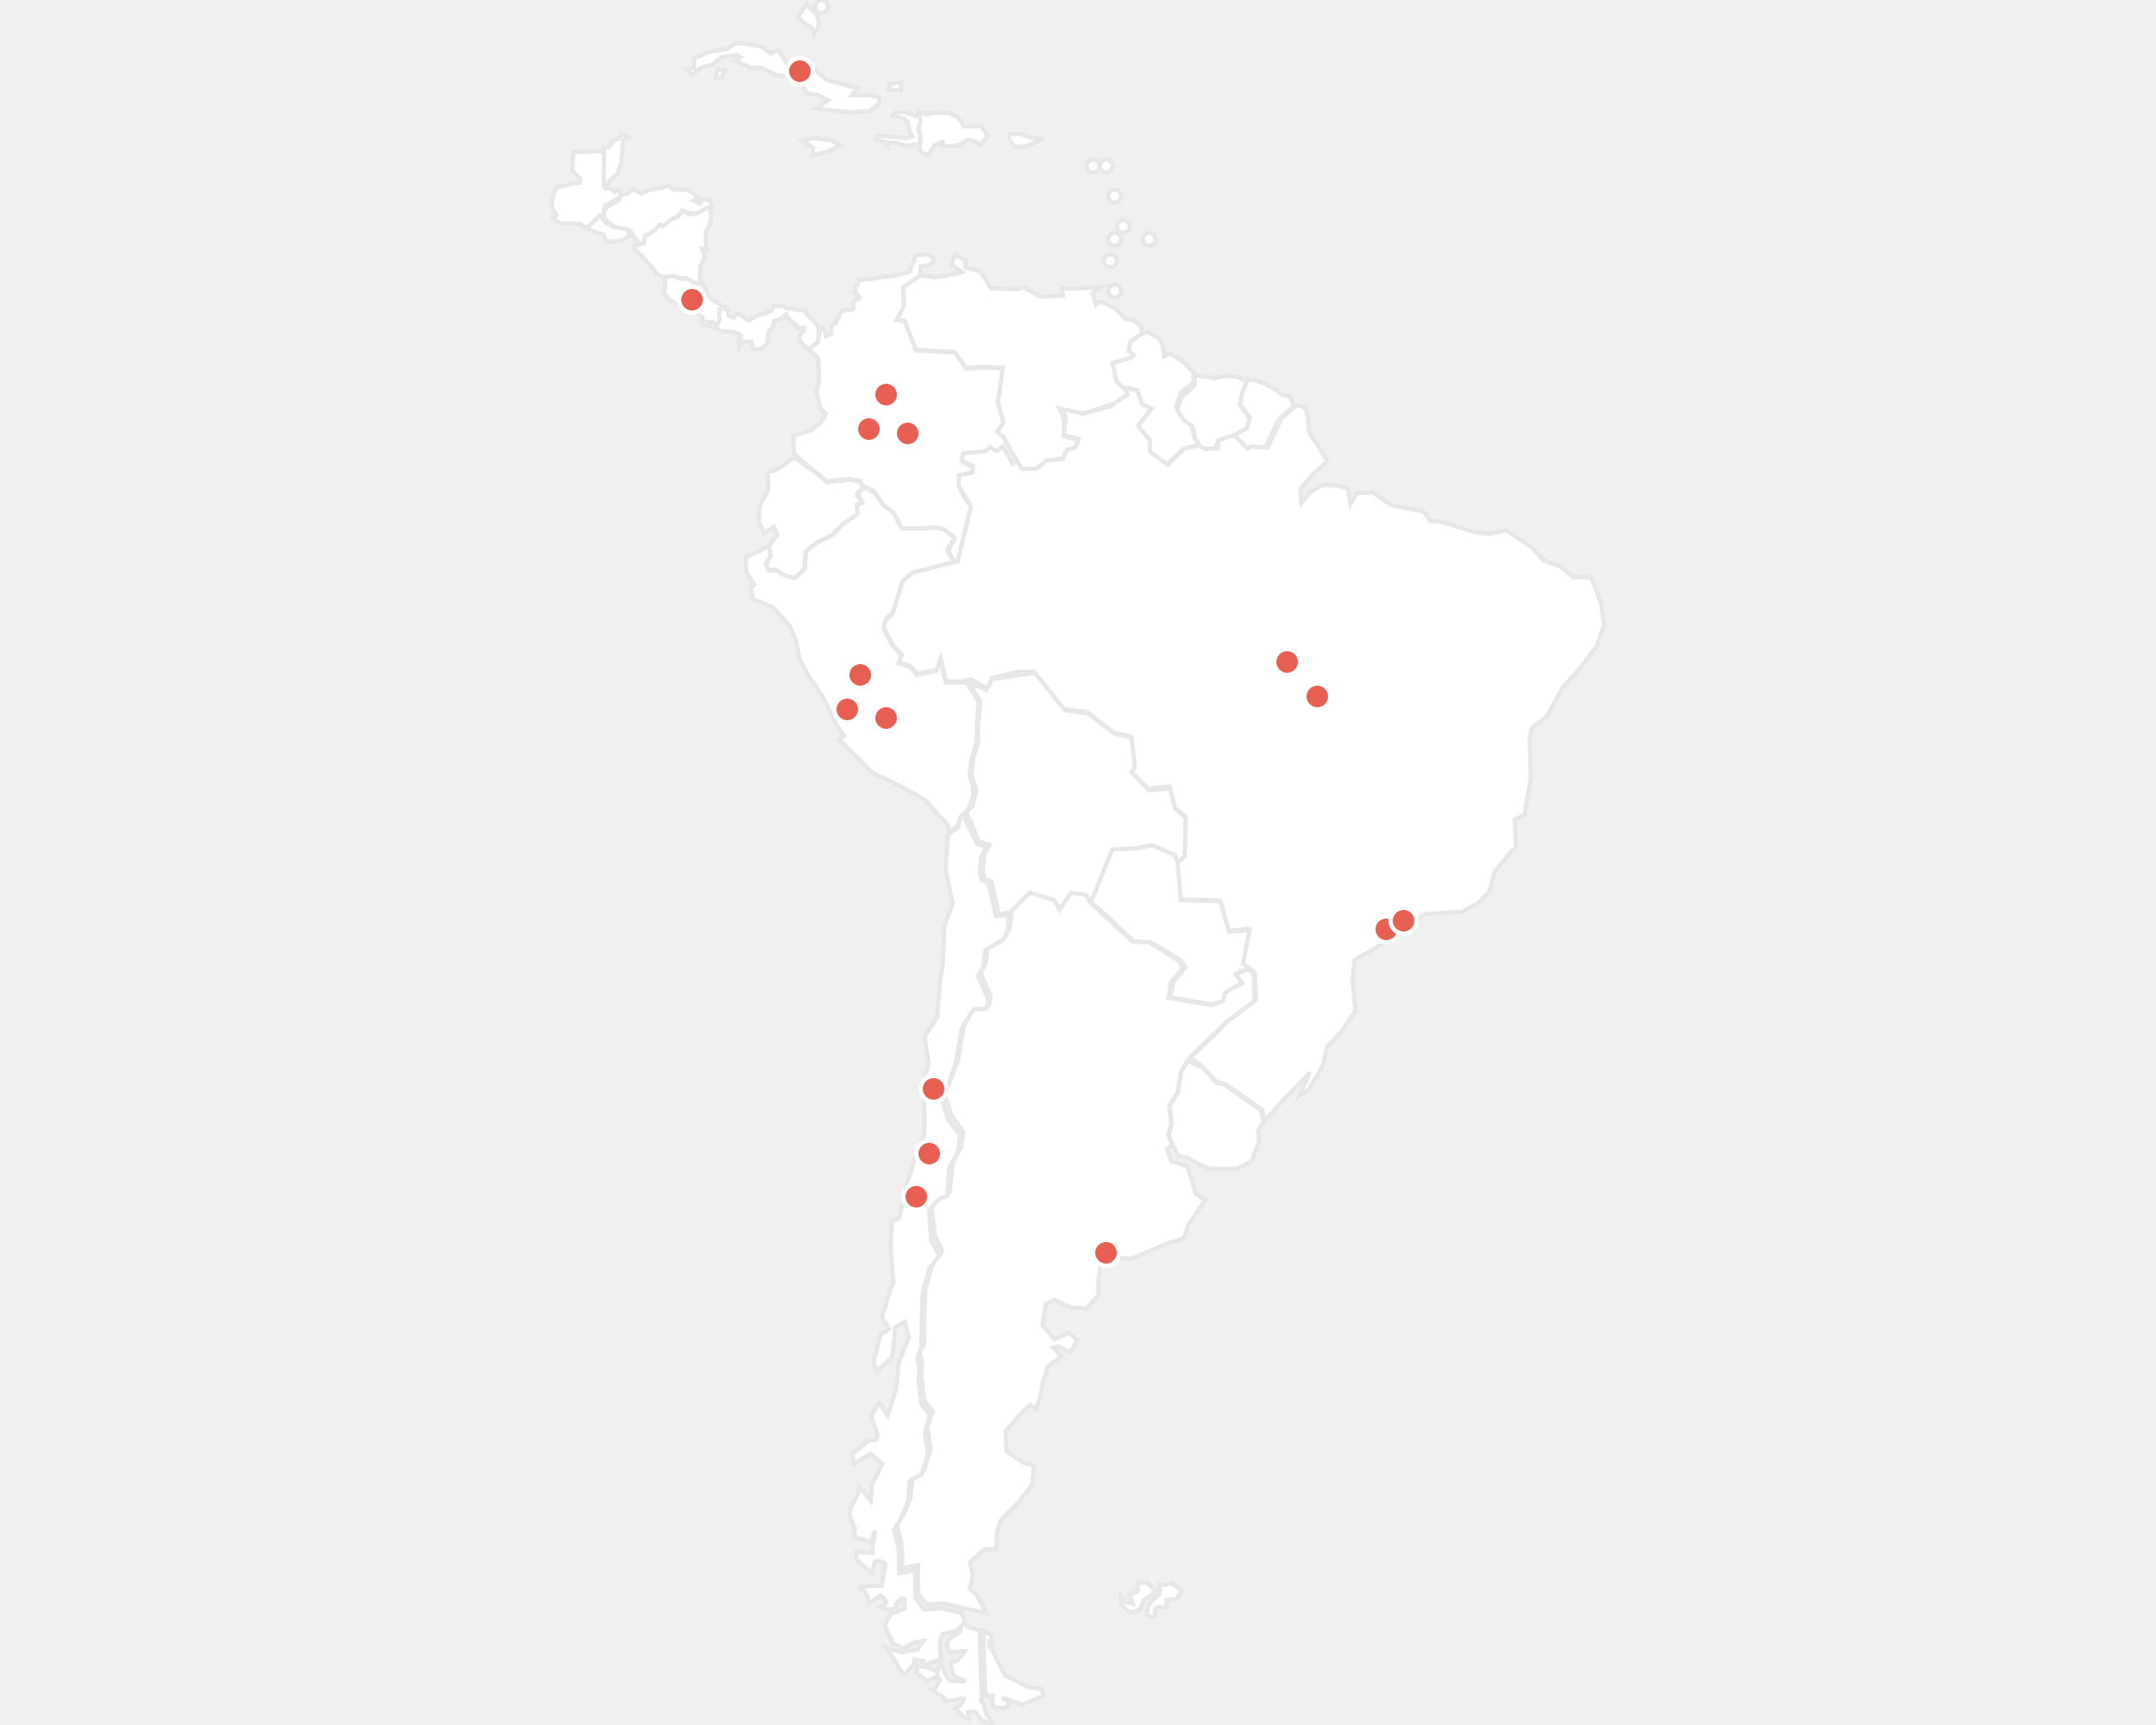
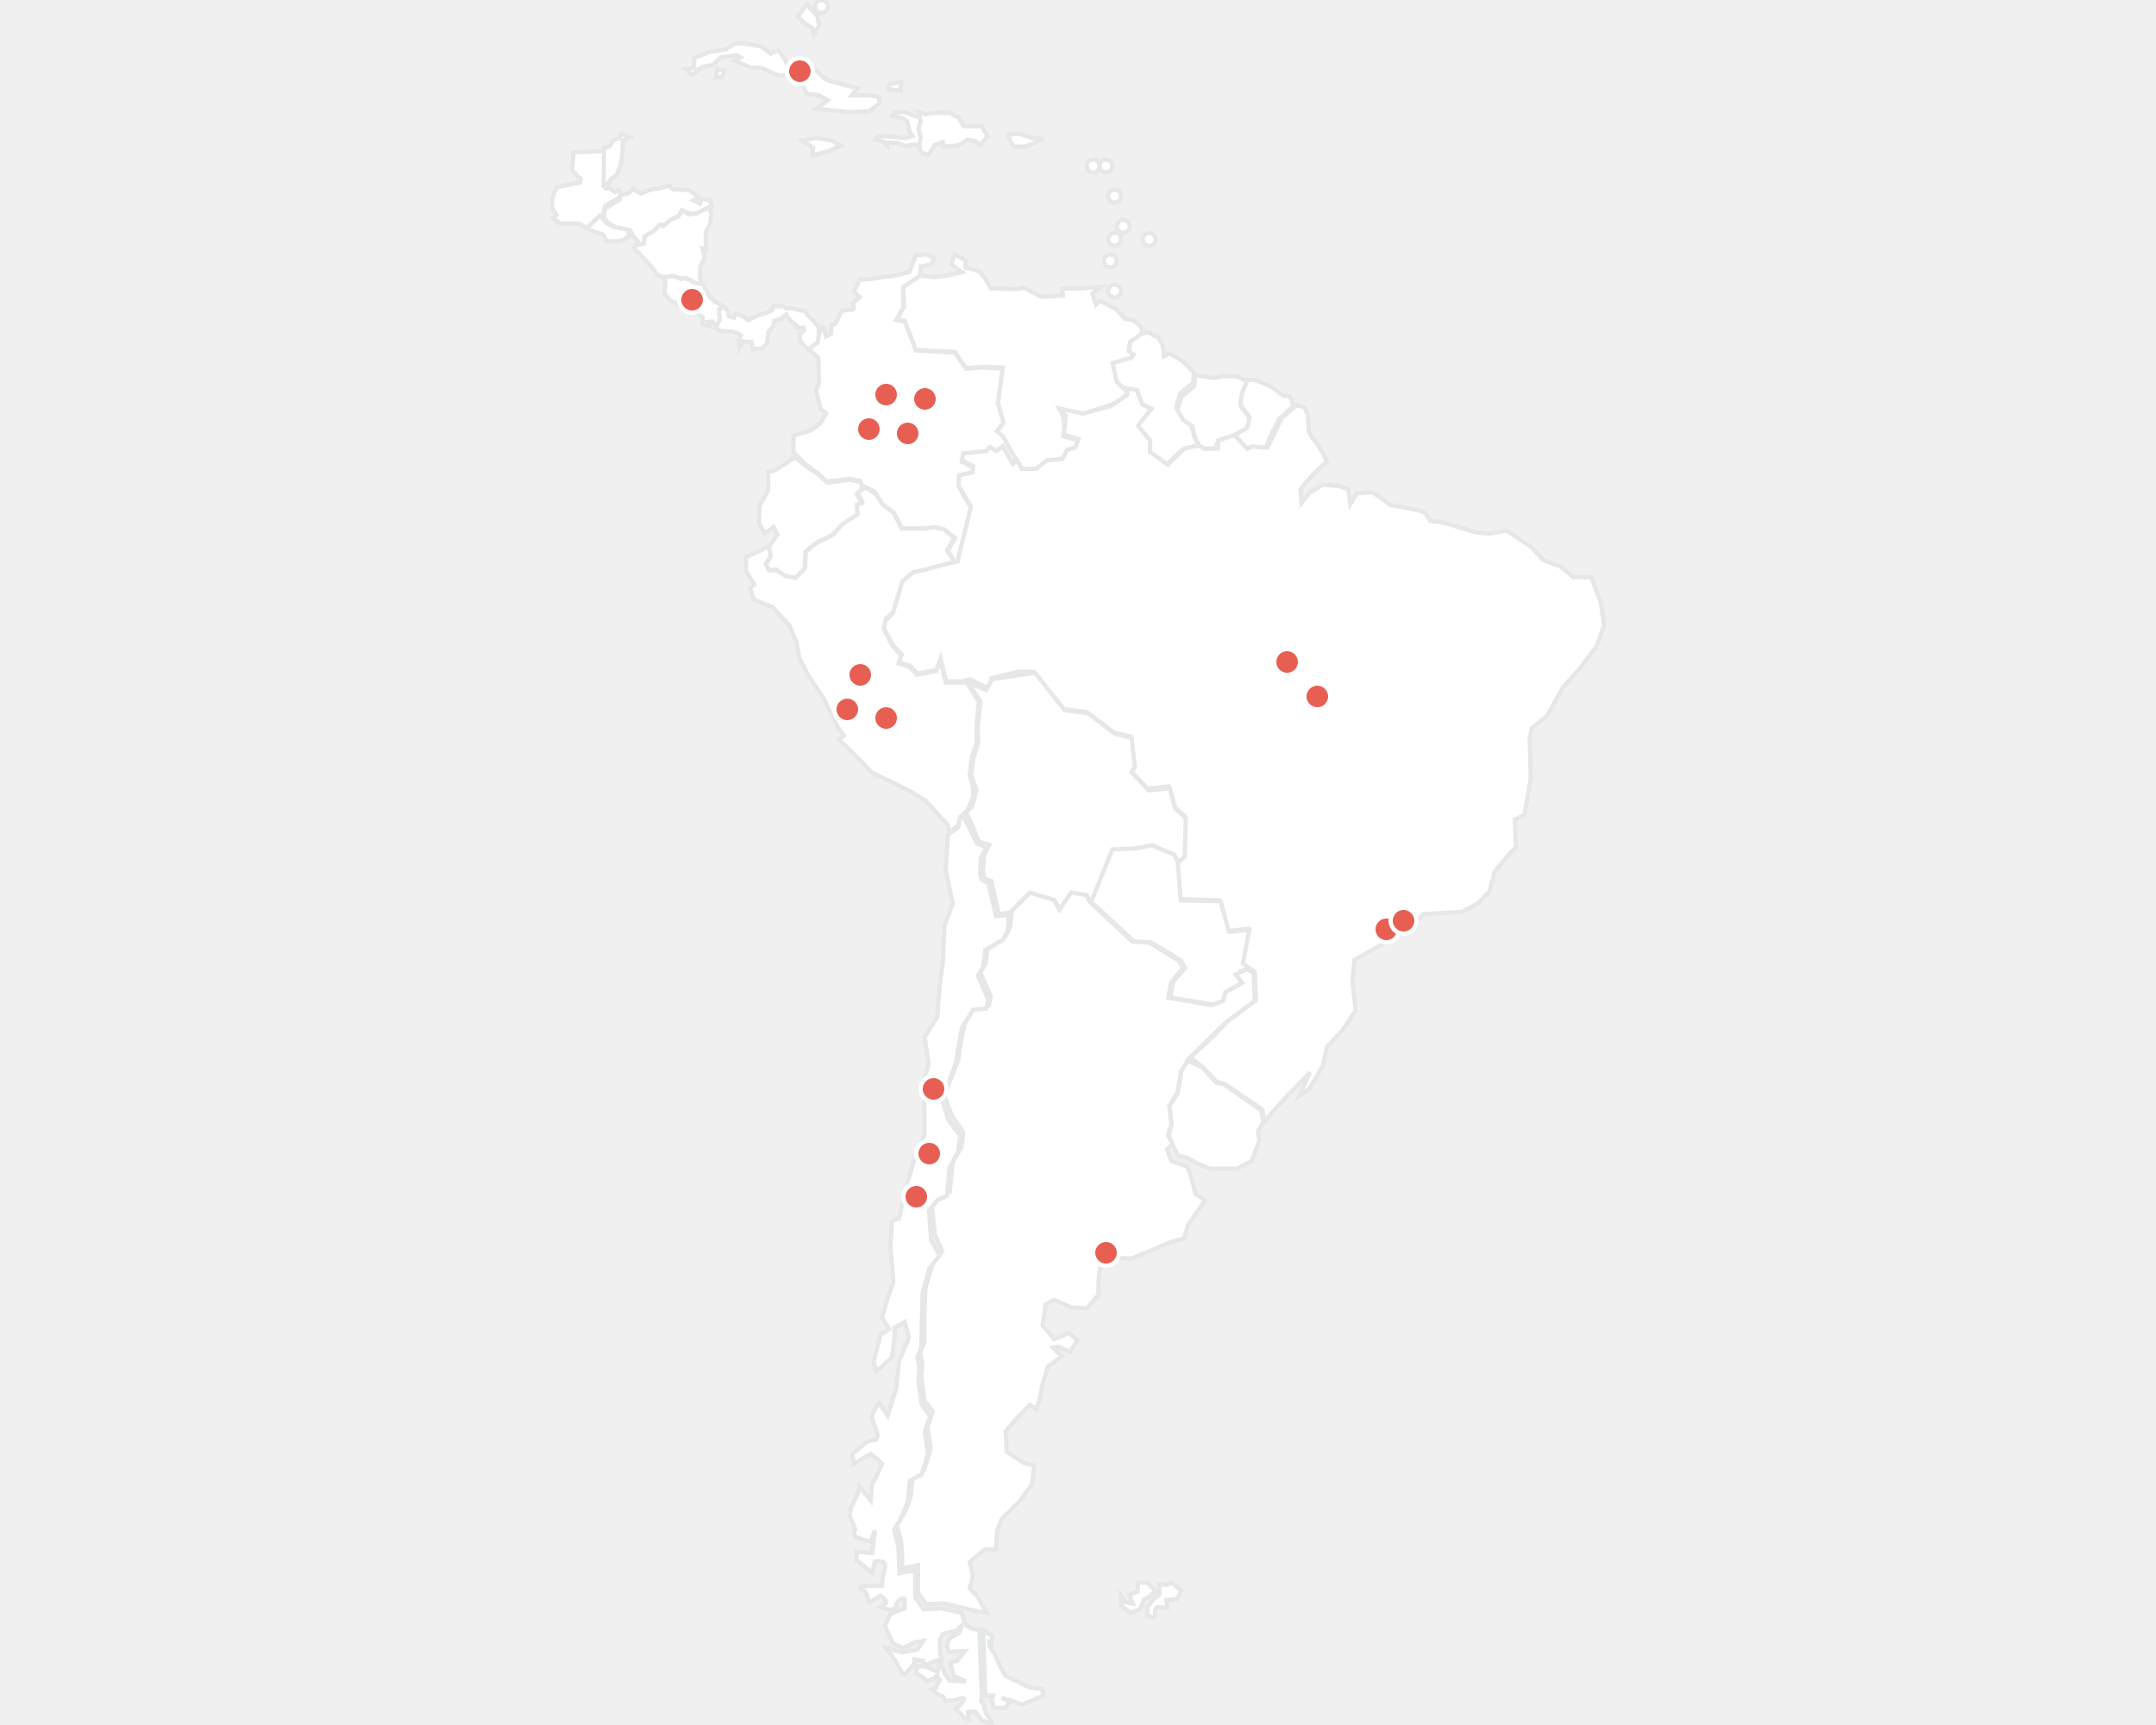
<svg xmlns="http://www.w3.org/2000/svg" width="500px" height="400px" viewBox="0 0 500 400" version="1.1">
  <g id="latin-america" stroke="none" stroke-width="1" fill="none" fill-rule="evenodd">
    <g id="Group-3" transform="translate(128, 0)" fill="#FFFFFF" fill-rule="nonzero" stroke="#E6E7E7">
      <polygon id="Shape" points="12.463 43.64 13.558 43.72 14.568 44.52 15.41 44.04 16 44.68 15.747 45.8 12.295 47.72 11.873 49.96 10.357 51.32 8.336 53 6.4 51.88 4.211 51.8 1.853 51.8 0.169 50.48 1.053 49.88 0.042 48.32 0 46.28 1.053 43.4 6.484 42.32 6.611 41.48 4.716 39.56 4.969 35.32 12.547 35" />
      <polygon id="Shape" points="15.021 40.576 13.678 41.545 12.922 42.758 12 43 12.084 34.273 13.217 34.03 14.349 32.455 15.608 32.091 16.112 31 18 31.848 16.447 32.576 16.364 35.08 16.028 38.071" />
      <polygon id="Shape" points="37 47.941 33.997 49.423 32.373 49.67 30.345 48.847 29.289 50.083 27.99 50.906 26.773 52.059 26.205 52.47 25.149 52.141 24.013 53.541 21.903 54.611 21.659 56.176 19.63 57 19.874 55.847 18.818 54.777 18.169 53.458 16.627 53.211 15.247 52.964 13.218 51.812 12 50.494 12.244 48.435 15.734 46.212 15.815 45.305 17.763 44.811 18.737 43.823 20.685 44.894 22.714 43.988 25.393 43.576 27.097 43 28.071 43.906 31.724 44.07 33.997 45.718 32.78 46.459 34.321 47.2 34.808 46.13 36.676 46.377" />
      <polygon id="Shape" points="9.61 53.672 11.898 54.388 12.661 55.91 15.034 56 16.56 55.641 18 54.657 17.577 53.223 14.526 52.686 12.576 51.702 11.135 50 8 52.955" />
      <polygon id="Shape" points="26.103 64.371 27.798 64.045 29.655 64.534 30.704 64.534 32.803 65.918 34.74 66 34.336 64.696 34.417 61.764 35.385 59.728 34.901 57.692 35.709 58.018 35.709 53.783 36.596 52.073 37 49.791 36.516 48 33.529 49.466 31.915 49.71 30.139 48.814 29.331 50.199 27.556 50.932 25.78 52.479 24.973 52.154 23.601 53.539 21.502 54.842 21.34 56.471 19.242 56.959 19 57.61 20.856 59.403 22.309 61.031 23.52 62.335 24.327 63.638" />
      <polygon id="Shape" points="40 71.232 39.126 71.868 39.284 74.014 38.41 76 37.296 74.569 36.182 74.649 36.659 75.682 34.988 75.285 34.909 73.537 33.239 72.345 31.807 71.47 30.296 69.801 29.42 69.722 29.341 70.755 27.352 69.563 26 67.973 26.239 66.542 26.318 65.431 26.158 64.238 28.227 64 29.977 64.715 31.091 64.477 33.159 65.589 35.069 65.907 36.42 68.768 37.773 69.88" />
      <path d="M59.443,81 L61.34,80.16 L62,78.059 L61.835,75.958 L60.927,74.697 L59.36,73.101 L58.7,72.092 L57.134,71.84 L55.484,71.504 L54.412,71.504 L53.588,71 L51.361,71 L50.948,72.008 L49.381,72.68 L47.979,73.017 L46.329,73.857 C46.329,73.857 45.504,74.445 45.34,74.193 C45.175,73.941 44.02,73.184 44.02,73.184 L42.618,72.765 L42.206,73.689 L40.969,73.269 L40.886,72.176 L39.896,71.252 L38.742,71.756 L38.907,74.025 L38,76.126 L39.319,76.799 L41.793,76.882 L43.278,77.387 L43.855,77.807 L43.278,78.899 L43.443,80.664 L44.186,79.151 L46.247,79.32 L46.66,81 L48.639,80.833 L49.958,79.656 L50.041,78.227 L50.288,76.799 L51.361,75.622 L51.525,74.445 L53.257,73.857 L54.33,72.932 L54.825,73.773 L55.649,74.613 L56.804,75.538 C56.804,75.538 56.557,76.126 57.134,76.126 C57.711,76.126 58.371,75.958 58.371,75.958 L58.536,76.547 L57.463,77.639 L57.463,79.068 L58.784,80.412 L59.443,81 Z" id="Shape" />
      <path d="M61.777,83.055 L61.943,88.619 L61.282,90.582 L62.273,94.837 L63.594,95.818 L62.273,98.109 L60.127,99.746 L56,101.054 L56,104.982 L59.137,107.927 L61.777,109.891 L63.758,111.691 L69.042,111.037 L71.518,111.528 L71.848,112.509 L74.819,113.982 L76.635,117.091 L79.111,118.727 L80.596,121.346 L81.092,122.655 L86.21,122.655 L88.686,122.328 L90.996,122.818 L93.473,124.782 L91.823,127.728 L93.143,130.018 L93.968,131 L94.794,128.709 L97.27,117.745 L95.454,114.964 L94.299,112.345 L94.463,110.546 L97.6,109.891 L97.765,108.418 L95.124,107.109 L95.454,105.473 L100.737,104.982 L101.727,104 L103.213,104.982 L104.699,103.837 L107.01,107.927 L108,107.109 L104.699,101.218 L103.377,100.073 L104.863,98.109 L103.543,93.528 L105.194,85.509 L99.911,85.182 L96.114,85.509 L93.473,81.746 L84.394,81.255 L83.073,77.164 L81.752,74.545 L79.937,74.218 L81.587,71.273 L81.423,66.691 L85.384,64.073 L85.549,61.782 L88.025,61.291 L88.686,59.818 L86.87,59 L84.394,59.164 L83.568,61.291 L82.908,63.091 L78.616,64.073 L76.47,64.236 L74.984,64.564 L71.352,64.891 L70.032,67.509 L71.352,68.982 L69.701,70.291 C69.701,70.291 70.361,71.764 69.701,71.764 C69.042,71.764 67.225,72.091 67.225,72.091 L65.739,75.036 L64.749,75.527 L64.749,77.328 L63.594,77.982 L62.933,75.855 L62.438,75.855 L61.943,77.491 L61.613,79.454 L59.549,80.927 L61.777,83.055 Z" id="Shape" />
      <path d="M90.842,131.107 L87.416,132.259 L83.664,132.917 L81.217,135.057 L80.238,139.008 L79.26,141.806 L77.465,143.452 L76.976,145.921 L78.934,149.707 L81.054,152.012 L80.402,153.823 L83.012,154.645 L84.643,156.457 L89.048,155.633 L90.027,153 L91.332,158.267 L96.226,158.267 L99,162.712 L98.511,167.979 L98.511,172.094 L97.368,175.716 L96.879,179.831 L97.694,182.465 L97.694,184.769 L96.389,187.897 L94.758,189.378 L94.595,191.189 L92.148,193 L91.821,191.354 L86.601,185.593 L83.012,183.452 L78.444,181.148 C78.444,181.148 73.875,179.173 73.712,178.679 C73.55,178.185 66.535,171.436 66.535,171.436 L67.677,170.613 L66.209,168.473 L62.945,161.889 L59.357,156.457 L57.399,152.67 L56.746,149.049 L55.114,145.099 L51.199,140.818 L46.794,139.008 L45.979,136.374 L46.958,135.551 L45,132.423 L45,129.131 L48.1,127.815 L50.384,126.497 L50.873,128.638 L49.731,130.613 L50.71,132.259 L52.178,132.259 L53.484,133.082 L56.583,133.741 L58.704,131.6 L58.867,127.65 L61.477,125.84 L65.392,123.864 L67.677,121.065 L70.45,119.255 L70.776,116.951 L71.918,116.292 L70.776,114.152 L72.734,113 L75.018,114.481 L76.649,116.951 L79.26,118.926 L81.054,122.547 L86.601,122.547 L88.559,122.218 L90.842,122.712 L93.289,124.687 L91.659,127.65 L93.779,130.942 L90.842,131.107 Z" id="Shape" />
      <polygon id="Shape" points="56.327 106 54.04 107.637 51.591 109.11 50.122 109.439 50.122 113.696 48.163 117.298 48 121.228 49.306 123.684 51.429 122.211 52.245 124.011 50.285 126.795 50.775 128.924 49.632 130.889 50.285 132.198 51.918 132.035 54.04 133.509 56.489 134 58.612 131.871 58.776 127.941 61.387 125.812 64.816 124.175 67.592 121.391 70.857 119.263 70.693 116.97 71.836 116.643 70.693 114.514 72 113.368 71.51 111.731 69.061 111.239 63.836 111.895 61.877 110.093 59.428 108.456" />
      <path d="M88.845,64.246 L91.629,63.918 L95.069,63.098 L92.612,61.295 L93.43,59 L96.051,60.475 C96.051,60.475 95.56,62.114 96.051,62.114 C96.543,62.114 99.164,62.934 99.164,62.934 L100.474,64.573 L101.784,66.869 L107.844,67.032 L109.483,66.705 L113.414,68.836 L118.491,68.508 L118.328,66.869 L122.586,66.869 L127.336,66.54 L125.37,68.016 L126.19,70.639 L127.172,69.82 L130.775,71.623 L132.905,73.917 L134.87,74.246 L136.672,75.885 L137,77.524 L134.543,79.327 L134.215,81.459 L135.526,81.786 L134.87,82.934 L130.448,84.245 L130.775,85.393 L131.431,88.18 L133.232,90.311 L133.396,91.787 L130.448,93.59 L126.026,95.065 L123.077,96.213 L120.129,95.394 L117.836,95.065 L118.491,96.213 L118.819,98.345 L118.655,101.131 L122.094,102.115 L121.276,104.082 L119.473,104.574 L118.328,106.705 L114.724,107.033 L112.267,109 L108.991,109 L107.844,107.033 L104.569,101.131 L103.258,99.983 L104.732,98.016 L103.422,93.426 L104.569,85.229 L99.818,85.066 L96.051,85.393 L93.43,81.623 L84.422,81.131 L82.62,76.541 L81.801,74.409 L80,74.082 L81.637,71.131 L81.474,66.54 L85.405,63.918 L88.845,64.246 Z" id="Shape" />
      <polygon id="Shape" points="135.742 90.613 136.399 94.058 138.532 95.042 137.055 96.518 135.414 98.979 137.055 101.603 138.203 102.423 138.203 105.048 142.305 108 146.242 104.228 148.868 103.571 151 104.391 149.031 101.439 148.047 97.667 146.242 96.847 144.766 94.387 145.75 91.105 148.703 88.81 148.868 86.349 146.242 83.725 143.289 81.921 141.977 82.577 141.648 80.117 140.664 78.312 138.04 77 136.563 77.492 134.102 79.296 133.773 81.429 134.922 82.248 134.43 82.905 130 84.217 130.984 88.482 132.789 90.286" />
      <path d="M154.333,104.837 C154.333,104.837 153.666,103.036 154.333,103.036 C155,103.036 158.167,101.728 158.167,101.728 L161.5,99.928 L162,97.145 L159.833,94.364 L160.333,91.745 L161.667,88.637 L158.833,87.327 L156.167,87.164 L153.667,87.655 L149.167,87 L149,89.455 L146,92.073 L145,95.019 L146.5,97.473 L148.5,98.782 L149.333,102.054 L151.333,105 L154.333,104.837 Z" id="Shape" />
      <polygon id="Shape" points="160.386 104 163.091 103.836 165.477 104 166.909 100.571 168.659 97.143 172 94.204 171.205 91.918 169.614 91.755 166.75 89.632 163.25 88.163 161.341 88 160.068 91.101 159.59 93.714 161.818 96.817 161.182 99.266 158 101.061" />
      <path d="M97.023,157.507 L101.209,159.725 L101.947,157.261 L108.102,155.783 L111.795,155.783 L114.011,159.232 L118.688,164.406 L124.104,165.145 L130.259,169.826 L134.198,170.812 L134.937,177.464 L134.198,178.696 L138.137,182.884 L143.061,182.391 L144.292,187.072 L146.754,189.29 L146.508,198.159 L144.785,199.638 L145.523,208.507 L154.632,208.754 L156.602,215.899 L161.279,215.406 L159.802,223.29 L163.003,225.507 L163.249,231.913 L156.602,236.841 L153.401,240.29 L147.985,245.217 L150.939,247.435 L154.14,250.884 L156.109,251.377 L164.726,257.29 L165.219,260 L169.404,255.319 L175.805,248.667 L173.343,254.087 L175.559,252.609 L178.759,247.188 L179.744,242.754 L183.191,239.058 L186.391,234.377 L185.652,227.478 L186.145,222.551 L192.3,219.101 L198.454,215.652 L202.147,211.957 L211.01,211.464 L214.703,209.493 L217.411,206.783 L218.642,202.101 L222.335,197.667 L223.566,196.435 L223.32,190.029 L225.536,189.043 L227.013,180.42 L226.767,171.304 L227.259,168.841 L230.706,166.13 L234.399,159.478 L238.338,155.043 L242.277,149.87 L244,144.942 L243.261,139.768 L241.046,133.855 L236.86,133.855 L233.906,131.391 L229.967,129.913 L227.259,126.957 L221.35,123.014 L217.411,123.754 L214.457,123.507 L206.333,121.043 L203.624,120.797 C203.624,120.797 202.64,118.826 201.901,118.58 C201.163,118.333 194.515,117.101 194.515,117.101 L190.33,114.145 L186.637,114.391 L185.16,116.855 L184.668,113.406 L182.452,112.667 L178.759,112.42 L175.805,114.145 L173.835,116.609 L173.589,113.406 L176.543,109.957 L179.744,107 L178.759,105.029 L177.528,103.058 L176.051,101.087 L175.559,100.101 L175.312,96.406 L174.574,94.435 L172.686,93.942 L169.239,96.899 L165.957,103.797 L162.264,103.551 L161.279,104.043 L158.243,100.841 L154.468,102.154 L154.468,103.962 L151.513,104.125 L149.955,103.304 L146.754,103.962 L142.815,107.739 L138.712,104.783 L138.712,102.154 L135.922,98.705 L139.04,94.763 L136.906,93.777 L135.675,90.493 L133.295,90 L133.46,91.478 L129.521,94.188 L123.12,95.913 L117.868,94.763 L119.181,96.406 L118.688,100.841 L122.135,101.826 L121.315,103.797 L119.509,104.29 L118.36,106.425 L114.749,106.754 L112.287,108.725 L109.005,108.725 L107.856,106.754 L106.871,107.575 L104.574,103.469 L103.096,104.618 L101.619,103.633 L100.634,104.618 L95.382,105.111 L95.054,106.754 L97.68,108.067 L97.516,109.546 L94.397,110.203 L94.315,112.667 L97.188,117.43 L94.069,130.159 L90.95,130.899 L86.437,132.13 L83.729,132.705 L81.267,134.841 L79.051,142.232 L77.328,143.957 L77,145.681 L78.97,149.459 L81.103,151.759 L80.447,153.565 L83.072,154.386 L84.714,156.194 L89.145,155.372 L90.13,152.744 L91.443,158 L95.546,158 L97.023,157.507 Z" id="Shape" />
      <polygon id="Shape" points="96.986 190.195 98.957 195.15 101.42 195.894 100.188 198.372 99.942 202.088 100.435 203.823 101.913 204.319 103.638 212 106.841 211.504 111.029 207.292 114.232 208.283 116.696 209.027 117.928 211.257 120.638 207.292 124.087 207.788 125.072 209.522 127.043 205.062 130 197.133 134.681 196.885 139.116 196.142 144.29 198.372 145.029 200.106 146.754 198.619 147 189.699 144.536 187.469 143.304 182.761 138.377 183.257 134.435 179.044 135.174 177.805 134.435 171.115 130.493 170.124 124.333 165.416 118.913 164.673 112.014 156 102.159 157.487 100.681 159.965 96.575 158.23 99.367 162.69 98.71 168.885 98.875 172.106 97.725 175.741 97.232 179.87 98.464 183.257 97.478 186.973 96 188.46" />
      <polygon id="Shape" points="126.49 210.457 129.718 213.397 134.933 218.298 138.906 218.543 141.886 220.258 145.859 222.709 146.852 224.424 144.121 227.609 143.376 231.285 153.557 233 156.289 232.02 156.785 230.06 160.013 228.099 159.765 225.159 162 224.669 160.262 223.444 161.752 215.603 157.034 216.093 155.047 208.987 145.859 208.742 145.114 199.921 144.369 198.205 139.154 196 135.43 196.735 129.966 196.98 125 209.232" />
      <polygon id="Shape" points="106.687 211.181 106.198 215.116 105.218 217.084 101.056 219.543 100.566 223.479 99.342 225.446 101.791 231.103 101.301 233.071 98.363 232.825 95.67 237.498 94.69 242.417 94.201 245.86 92.732 249.549 91.018 253.976 92.732 258.649 95.425 262.585 94.935 266.028 92.976 269.471 92.242 276.358 89.794 277.342 88.08 279.801 88.814 286.442 90.528 290.131 88.324 292.837 86.611 298.739 86.366 304.888 86.366 311.283 85.386 313.742 85.876 316.202 85.631 318.907 86.366 324.81 88.324 327.27 87.1 330.959 87.835 335.878 86.366 340.797 83.673 342.272 83.183 347.191 81.714 350.881 80 353.586 80.979 357.521 81.224 360.965 81.224 363.67 84.897 362.932 84.897 365.884 84.897 369.327 86.855 372.032 90.773 371.786 94.935 372.77 98.118 373.508 100.811 374 98.608 370.065 96.894 368.343 97.628 365.392 96.894 362.194 99.832 359.735 100.566 359.243 103.015 359.243 103.26 355.062 104.239 352.356 108.401 348.175 111.339 344.24 111.829 339.813 109.625 339.321 105.463 336.616 105.218 331.943 107.912 328.745 110.85 325.794 112.319 326.778 113.298 323.826 113.788 320.875 115.012 316.94 118.195 314.48 116.236 312.513 117.46 312.267 120.153 313.496 121.867 310.791 119.909 309.069 116.481 310.545 115.501 309.315 113.788 307.348 114.522 302.429 116.481 301.445 120.398 303.166 124.071 303.412 126.764 300.215 126.764 296.772 127.499 291.361 134.354 291.853 139.74 289.639 143.168 288.163 146.596 287.18 147.575 283.982 151.493 278.325 149.289 276.85 148.31 273.161 147.33 270.455 143.658 269.225 142.678 266.52 143.903 265.29 142.923 263.077 143.658 260.617 143.168 256.436 145.127 253.239 145.861 248.566 147.82 245.368 156.389 237.006 163 232.087 162.755 225.692 161.286 224.708 158.593 225.938 160.062 227.906 156.145 230.119 155.655 232.087 152.962 233.071 142.923 231.349 143.658 227.66 146.351 224.462 145.372 222.741 138.516 218.56 134.599 218.314 124.805 209.214 123.826 207.492 120.398 207 117.705 210.935 116.481 208.722 110.85 207" />
      <path d="M100,378 L100.479,393.203 L102.274,393.203 L102.034,394.054 L102.393,396 L105.265,396 L106.222,394.662 L104.308,393.689 L106.701,394.419 L109.094,395.27 L111.966,394.054 L114,393.203 L113.641,391.622 C113.641,391.622 111.009,391.378 110.65,391.257 C110.291,391.135 107.778,389.797 107.778,389.797 L105.145,388.581 L104.068,386.635 L103.111,384.568 L102.513,383.23 L101.556,381.892 L101.436,380.797 L102.034,381.162 L102.034,379.338 L100,378 Z" id="Shape" />
      <path d="M140.866,367.378 L140.866,369.775 L139.433,370.91 L138.119,372.676 L138,374.567 C138,374.567 140.03,375.45 139.91,374.694 C139.791,373.937 139.791,372.549 140.746,372.676 C141.701,372.802 142.657,372.802 142.657,372.802 L142.537,371.036 L144.925,370.784 L146,368.892 L143.731,367 L142.537,367.504 L140.866,367.378 Z" id="Shape" />
      <polygon id="Shape" points="139.111 368.018 138.095 367 135.937 367 135.81 369.036 133.905 369.8 134.667 371.836 132.889 371.455 132 370.182 132.127 372.345 134.159 374 136.317 373.236 137.333 370.945 138.476 370.309 140 368.909" />
      <path d="M31,16.041 L32.978,15.715 L32.978,13.428 L36.769,11.959 L40.23,11.469 L42.703,10 L45.175,10.164 L48.637,10.817 L50.78,12.449 C50.78,12.449 52.099,11.47 52.593,11.796 C53.088,12.123 54.407,14.572 54.407,14.572 L58.198,14.245 L60.505,15.715 L63.637,18.49 L66.439,19.306 L70.89,20.449 L69.571,22.082 L73.693,22.082 L75.835,22.572 L76,23.877 L73.527,25.836 L68.748,26 L61.33,25.183 L63.967,23.224 L61.825,22.082 L59.187,21.755 L57.538,18.816 L55.56,17.51 L52.429,17.51 L48.473,15.715 L46.165,15.715 L42.374,14.082 L43.692,13.266 L42.868,12.776 L39.241,13.266 L37.263,15.061 L34.791,15.551 L32.484,17.347 L31,16.041 Z" id="Shape" />
      <polygon id="Shape" points="38.4 16 38 18 39.466 17.834 40 16.334" />
      <polygon id="Shape" points="67 33.739 64.75 32.522 61.054 32 58 32.522 60.572 34.261 60.411 36 63.946 35.13" />
      <path d="M86.027,26.327 L86.351,27.959 L86.027,29.428 L86.189,30.735 L87,31.061 L86.351,31.715 L86.027,34 L84.405,33.51 L81.973,33.836 L80.189,33.184 L77.757,33.02 L77.757,33.836 L76.621,32.694 L75,32.367 C75,32.367 75.324,31.551 75.811,31.551 C76.297,31.551 79.216,31.715 79.216,31.715 L81.973,32.041 L83.595,31.551 L82.946,30.572 L82.459,28.286 L81.486,27.469 L79.054,26.817 L79.703,26 L81.973,26 L84.405,26.98 L86.027,26.327 Z" id="Shape" />
      <path d="M85.667,35.345 L87.334,36 L88.667,33.705 L91,32.721 C91,32.721 89.834,33.706 90.834,33.869 C91.834,34.033 94.334,33.705 94.334,33.705 L96.334,32.394 L98.167,32.721 L99.334,33.705 L101,31.573 L99.667,29.279 L95.5,29.279 L94.334,27.311 L92.167,26.163 L88.834,26.163 L86.667,26.492 L85,26 L85.5,28.131 L85,29.935 L85.5,31.573 L85.167,34.197 L85.667,35.345 Z" id="Shape" />
      <polygon id="Shape" points="106 31.177 108.196 31 111.803 32.059 114 32.059 111.96 33.117 109.765 34 107.097 34 106 32.235 106 31.177" />
      <polygon id="Shape" points="59.069 1 57 3.864 58.896 5.614 60.275 6.409 60.793 8 62 5.773 61.483 3.545" />
      <polygon id="Shape" points="80.166 19.154 78.333 19.461 78 20.692 80.833 21 81 19" />
      <path d="M64,1.5 C64,2.329 63.33,3 62.5,3 C61.671,3 61,2.329 61,1.5 C61,0.67 61.671,0 62.5,0 C63.33,0 64,0.671 64,1.5 Z" id="Shape" />
      <path d="M127,38.5 C127,39.329 126.329,40 125.5,40 C124.671,40 124,39.329 124,38.5 C124,37.67 124.671,37 125.5,37 C126.329,37 127,37.671 127,38.5 Z" id="Shape" />
      <path d="M130,38.5 C130,39.329 129.329,40 128.5,40 C127.671,40 127,39.329 127,38.5 C127,37.67 127.671,37 128.5,37 C129.329,37 130,37.671 130,38.5 Z" id="Shape" />
      <path d="M132,45.5 C132,46.329 131.329,47 130.5,47 C129.671,47 129,46.329 129,45.5 C129,44.67 129.671,44 130.5,44 C131.329,44 132,44.671 132,45.5 Z" id="Shape" />
      <path d="M134,52.5 C134,53.329 133.329,54 132.5,54 C131.671,54 131,53.329 131,52.5 C131,51.67 131.671,51 132.5,51 C133.329,51 134,51.671 134,52.5 Z" id="Shape" />
      <path d="M140,55.5 C140,56.329 139.329,57 138.5,57 C137.671,57 137,56.329 137,55.5 C137,54.67 137.671,54 138.5,54 C139.329,54 140,54.671 140,55.5 Z" id="Shape" />
      <path d="M132,55.5 C132,56.329 131.329,57 130.5,57 C129.671,57 129,56.329 129,55.5 C129,54.67 129.671,54 130.5,54 C131.329,54 132,54.671 132,55.5 Z" id="Shape" />
      <path d="M131,60.5 C131,61.329 130.329,62 129.5,62 C128.671,62 128,61.329 128,60.5 C128,59.67 128.671,59 129.5,59 C130.329,59 131,59.671 131,60.5 Z" id="Shape" />
      <path d="M132,67.5 C132,68.329 131.329,69 130.5,69 C129.671,69 129,68.329 129,67.5 C129,66.67 129.671,66 130.5,66 C131.329,66 132,66.671 132,67.5 Z" id="Shape" />
      <path d="M91.808,193.603 L91.315,201.987 L92.956,209.549 L90.987,214.81 L90.659,223.358 L90.002,227.633 L89.346,235.852 L86.393,240.456 L87.377,246.702 L86.064,250.976 L86.393,257.881 L86.393,263.142 L84.095,268.731 L82.126,275.307 L80.486,282.54 L78.845,283.198 L78.517,289.116 L79.173,297.335 L77.86,300.952 L76.548,305.556 L78.188,308.185 L76.219,309.501 L74.579,315.748 L75.235,318.049 L78.845,314.761 L79.502,309.83 L79.502,307.857 L81.798,306.542 L82.783,310.158 L80.486,315.748 L79.829,321.994 L77.86,328.242 L75.891,325.283 C75.891,325.283 73.921,327.913 74.25,328.899 C74.579,329.885 75.564,332.844 75.564,332.844 L75.235,333.831 L73.266,334.16 L69.657,337.119 L69.984,339.42 L73.922,337.119 L75.564,338.434 L76.548,339.42 L75.235,342.38 L74.25,344.024 L73.922,347.969 L71.297,344.681 L70.969,346.325 L69.328,349.613 L69,351.257 L70.312,354.544 C70.312,354.544 69.657,356.188 70.641,356.517 C71.626,356.847 73.922,357.503 73.922,357.503 L74.907,354.874 L74.25,360.134 L70.641,359.806 L70.641,361.778 L74.25,364.737 L74.907,362.107 C74.907,362.107 77.859,361.45 77.204,363.751 C76.548,366.052 76.548,367.697 76.548,367.697 L73.922,367.697 L70.969,368.025 C70.969,368.025 72.61,368.683 72.938,369.669 C73.266,370.656 73.595,371.642 73.595,371.642 L76.219,369.998 C76.219,369.998 78.188,371.313 77.204,371.97 L76.219,372.628 L78.188,373.285 C78.188,373.285 79.829,373.285 79.829,372.299 C79.829,371.313 81.798,369.998 81.798,370.984 L81.798,372.957 L78.517,374.272 L77.204,376.902 L77.86,378.547 L79.173,381.176 L81.471,382.163 L84.095,380.848 L86.064,380.519 L84.752,382.492 L81.142,383.149 L77.533,382.163 L79.829,385.451 C79.829,385.451 81.47,389.067 82.126,388.081 C82.783,387.094 84.095,385.78 84.095,385.78 L84.095,384.793 L86.064,385.122 C86.064,385.122 85.737,386.437 87.377,385.78 C89.018,385.122 90.331,384.793 90.331,384.793 L90.002,382.82 L90.002,380.19 L90.659,378.875 L93.612,378.217 L94.925,377.067 L94.597,378.464 L92.135,380.026 L91.562,381.423 L92.135,383.067 L94.761,382.902 L95.746,382.902 L93.94,385.122 C93.94,385.122 92.217,385.368 92.382,385.78 C92.546,386.191 93.12,388.574 93.12,388.574 L95.992,389.89 L92.217,389.725 L91.151,388.081 L90.166,385.615 C90.166,385.615 89.593,385.944 89.674,386.273 C89.756,386.601 89.428,387.67 89.428,387.67 L88.198,387.094 L86.639,386.437 L84.752,386.437 L84.424,387.999 L85.736,388.739 L87.049,389.807 L88.69,389.15 C88.69,389.15 89.1,388.492 89.346,388.739 C89.593,388.985 90.002,389.56 90.002,389.56 L89.51,390.218 L89.018,391.451 L88.033,391.78 L89.593,392.931 C89.593,392.931 90.823,393.342 90.905,393.671 C90.987,393.999 91.151,394.41 91.151,394.41 L93.202,394.328 L94.761,393.835 C94.761,393.835 95.745,393.752 95.663,393.999 C95.581,394.246 94.515,395.561 94.515,395.561 C94.515,395.561 93.284,396.134 93.53,396.218 C93.777,396.301 95.336,397.944 95.499,398.191 C95.663,398.438 96.647,398.684 96.647,398.684 L96.484,397.041 C96.484,397.041 98.124,396.712 98.289,397.041 C98.453,397.369 99.684,398.849 99.684,398.849 C99.684,398.849 100.914,399.424 101.242,399.589 C101.57,399.753 102.473,400 102.473,400 L100.75,397.451 L100.339,396.218 L100.093,394.985 L99.519,394.492 L99.684,393.177 L99.15,378.012 L97.386,377.642 L96.155,376.984 L95.335,374.93 L95.007,373.943 L90.166,372.957 L86.229,373.203 L84.26,370.491 L84.26,364.08 L80.568,364.819 L80.486,361.614 L80.322,358.655 L79.337,354.709 L80.732,352.49 L82.537,348.298 L83.029,343.366 L85.736,341.886 L87.213,337.201 L86.475,332.023 L87.705,328.324 L85.736,325.611 L84.998,320.186 L85.244,317.227 L84.752,314.761 L85.655,312.542 L85.982,299.719 L87.541,294.048 L89.92,291.089 L87.951,287.555 L87.459,280.732 L89.428,278.266 L91.643,277.28 L92.217,270.622 L94.186,267.169 L94.678,263.224 L91.971,259.772 L90.494,255.086 L93.612,246.702 L95.089,238.318 L97.715,234.126 L100.75,233.88 L101.242,231.907 L98.781,226.235 L100.011,224.263 L100.504,220.317 L104.688,217.851 L105.672,215.878 L106,212.18 L102.965,212.426 L101.242,204.782 L99.684,204.042 L99.273,202.563 L99.519,198.864 L100.75,196.398 L98.616,195.658 L95.335,189 L94.432,190.233 L94.269,191.794 L91.808,193.603 Z" id="Shape" />
      <polygon id="Shape" points="163.778 262.25 164.022 264.5 162.311 269.25 158.889 271 152.533 271 149.6 269.75 147.4 268.5 145.2 268 143.978 265.5 143 263.25 143.733 260.75 143.244 256.5 145.2 253.25 145.933 248.5 147.4 246 150.822 247.5 154 251 155.956 251.5 164.511 257.5 165 260.25" />
    </g>
    <circle id="Oval-Copy-18" stroke="#FFFFFF" fill="#E75F52" cx="205.5" cy="91.5" r="3" />
+     <circle id="Oval-Copy-26" stroke="#FFFFFF" fill="#E75F52" cx="214.5" cy="92.5" r="3" />
    <circle id="Oval-Copy-16" stroke="#FFFFFF" fill="#E75F52" cx="256.5" cy="290.5" r="3" />
    <circle id="Oval-Copy-18" stroke="#FFFFFF" fill="#E75F52" cx="160.5" cy="69.5" r="3" />
    <circle id="Oval-Copy-20" stroke="#FFFFFF" fill="#E75F52" cx="185.5" cy="16.5" r="3" />
    <circle id="Oval-Copy-19" stroke="#FFFFFF" fill="#E75F52" cx="210.5" cy="100.5" r="3" />
    <circle id="Oval-Copy-19" stroke="#FFFFFF" fill="#E75F52" cx="201.5" cy="99.5" r="3" />
    <circle id="Oval-Copy-21" stroke="#FFFFFF" fill="#E75F52" cx="199.5" cy="156.5" r="3" />
    <circle id="Oval-Copy-25" stroke="#FFFFFF" fill="#E75F52" cx="196.5" cy="164.5" r="3" />
    <circle id="Oval-Copy-21" stroke="#FFFFFF" fill="#E75F52" cx="205.5" cy="166.5" r="3" />
    <circle id="Oval-Copy-17" stroke="#FFFFFF" fill="#E75F52" cx="215.5" cy="267.5" r="3" />
    <circle id="Oval-Copy-17" stroke="#FFFFFF" fill="#E75F52" cx="216.5" cy="252.5" r="3" />
    <circle id="Oval-Copy-24" stroke="#FFFFFF" fill="#E75F52" cx="212.5" cy="277.5" r="3" />
    <circle id="Oval-Copy-22" stroke="#FFFFFF" fill="#E75F52" cx="305.5" cy="161.5" r="3" />
    <circle id="Oval-Copy-22" stroke="#FFFFFF" fill="#E75F52" cx="321.5" cy="215.5" r="3" />
    <circle id="Oval-Copy-22" stroke="#FFFFFF" fill="#E75F52" cx="325.5" cy="213.5" r="3" />
    <circle id="Oval-Copy-23" stroke="#FFFFFF" fill="#E75F52" cx="298.5" cy="153.5" r="3" />
  </g>
</svg>
